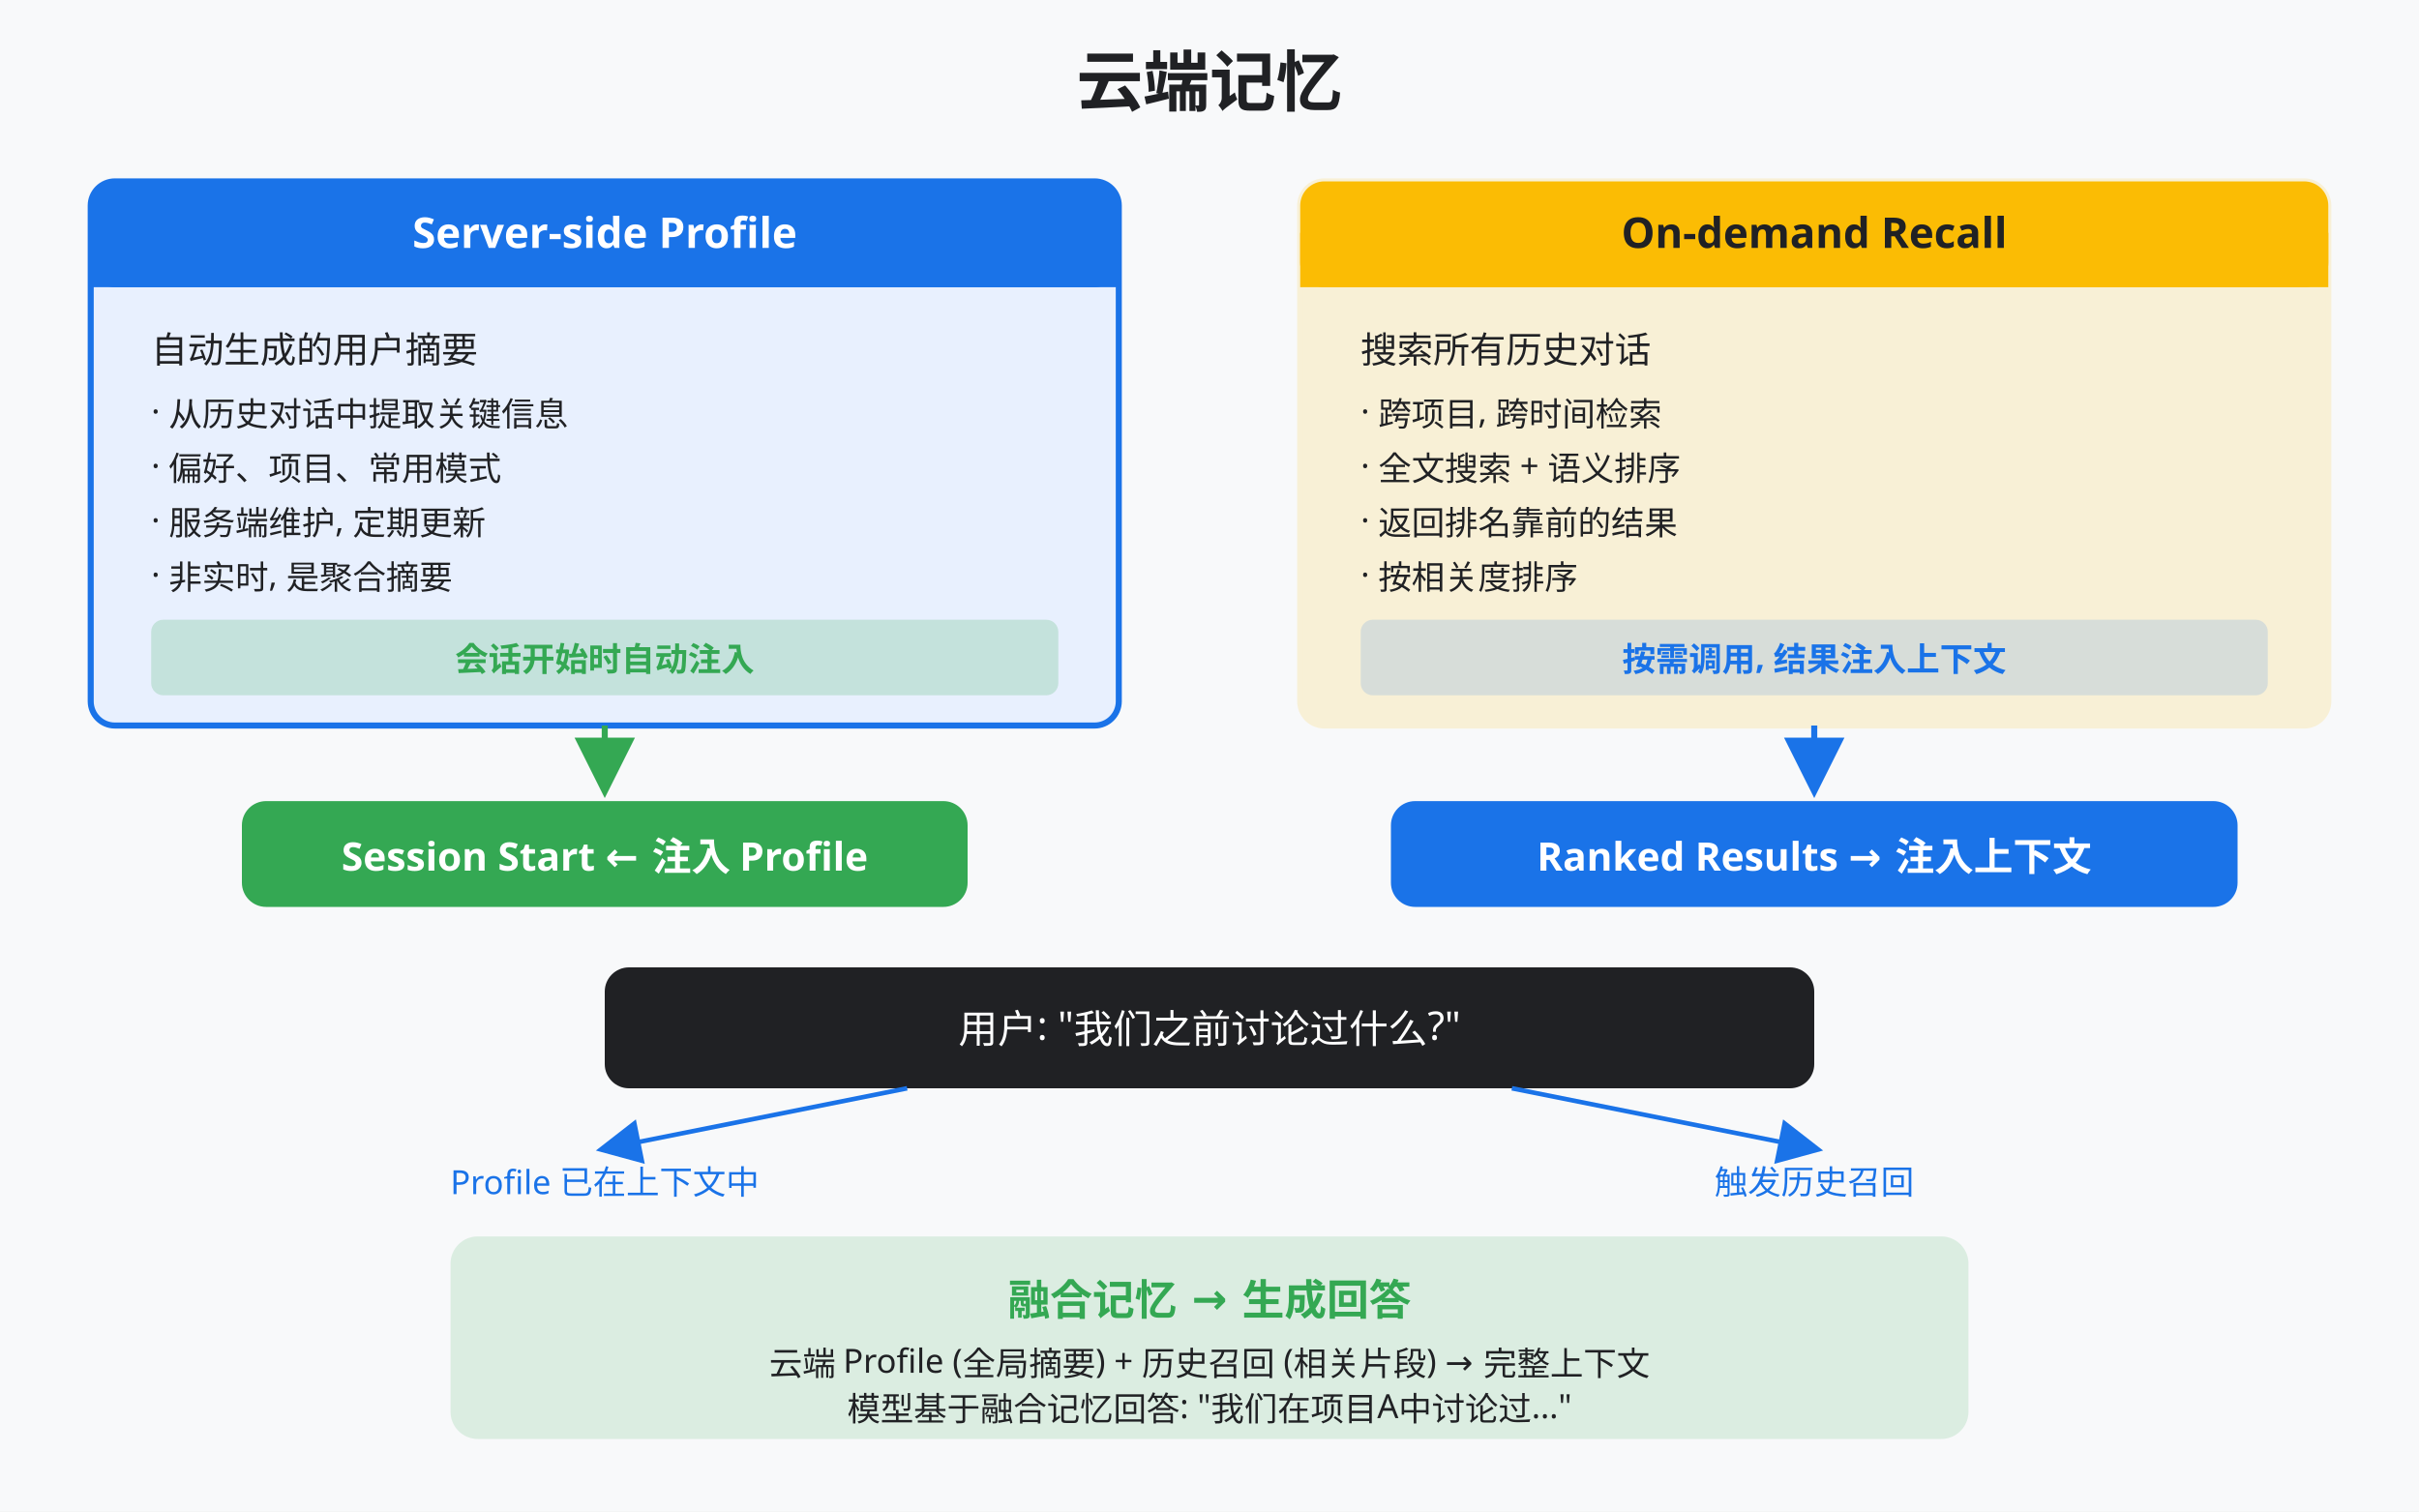
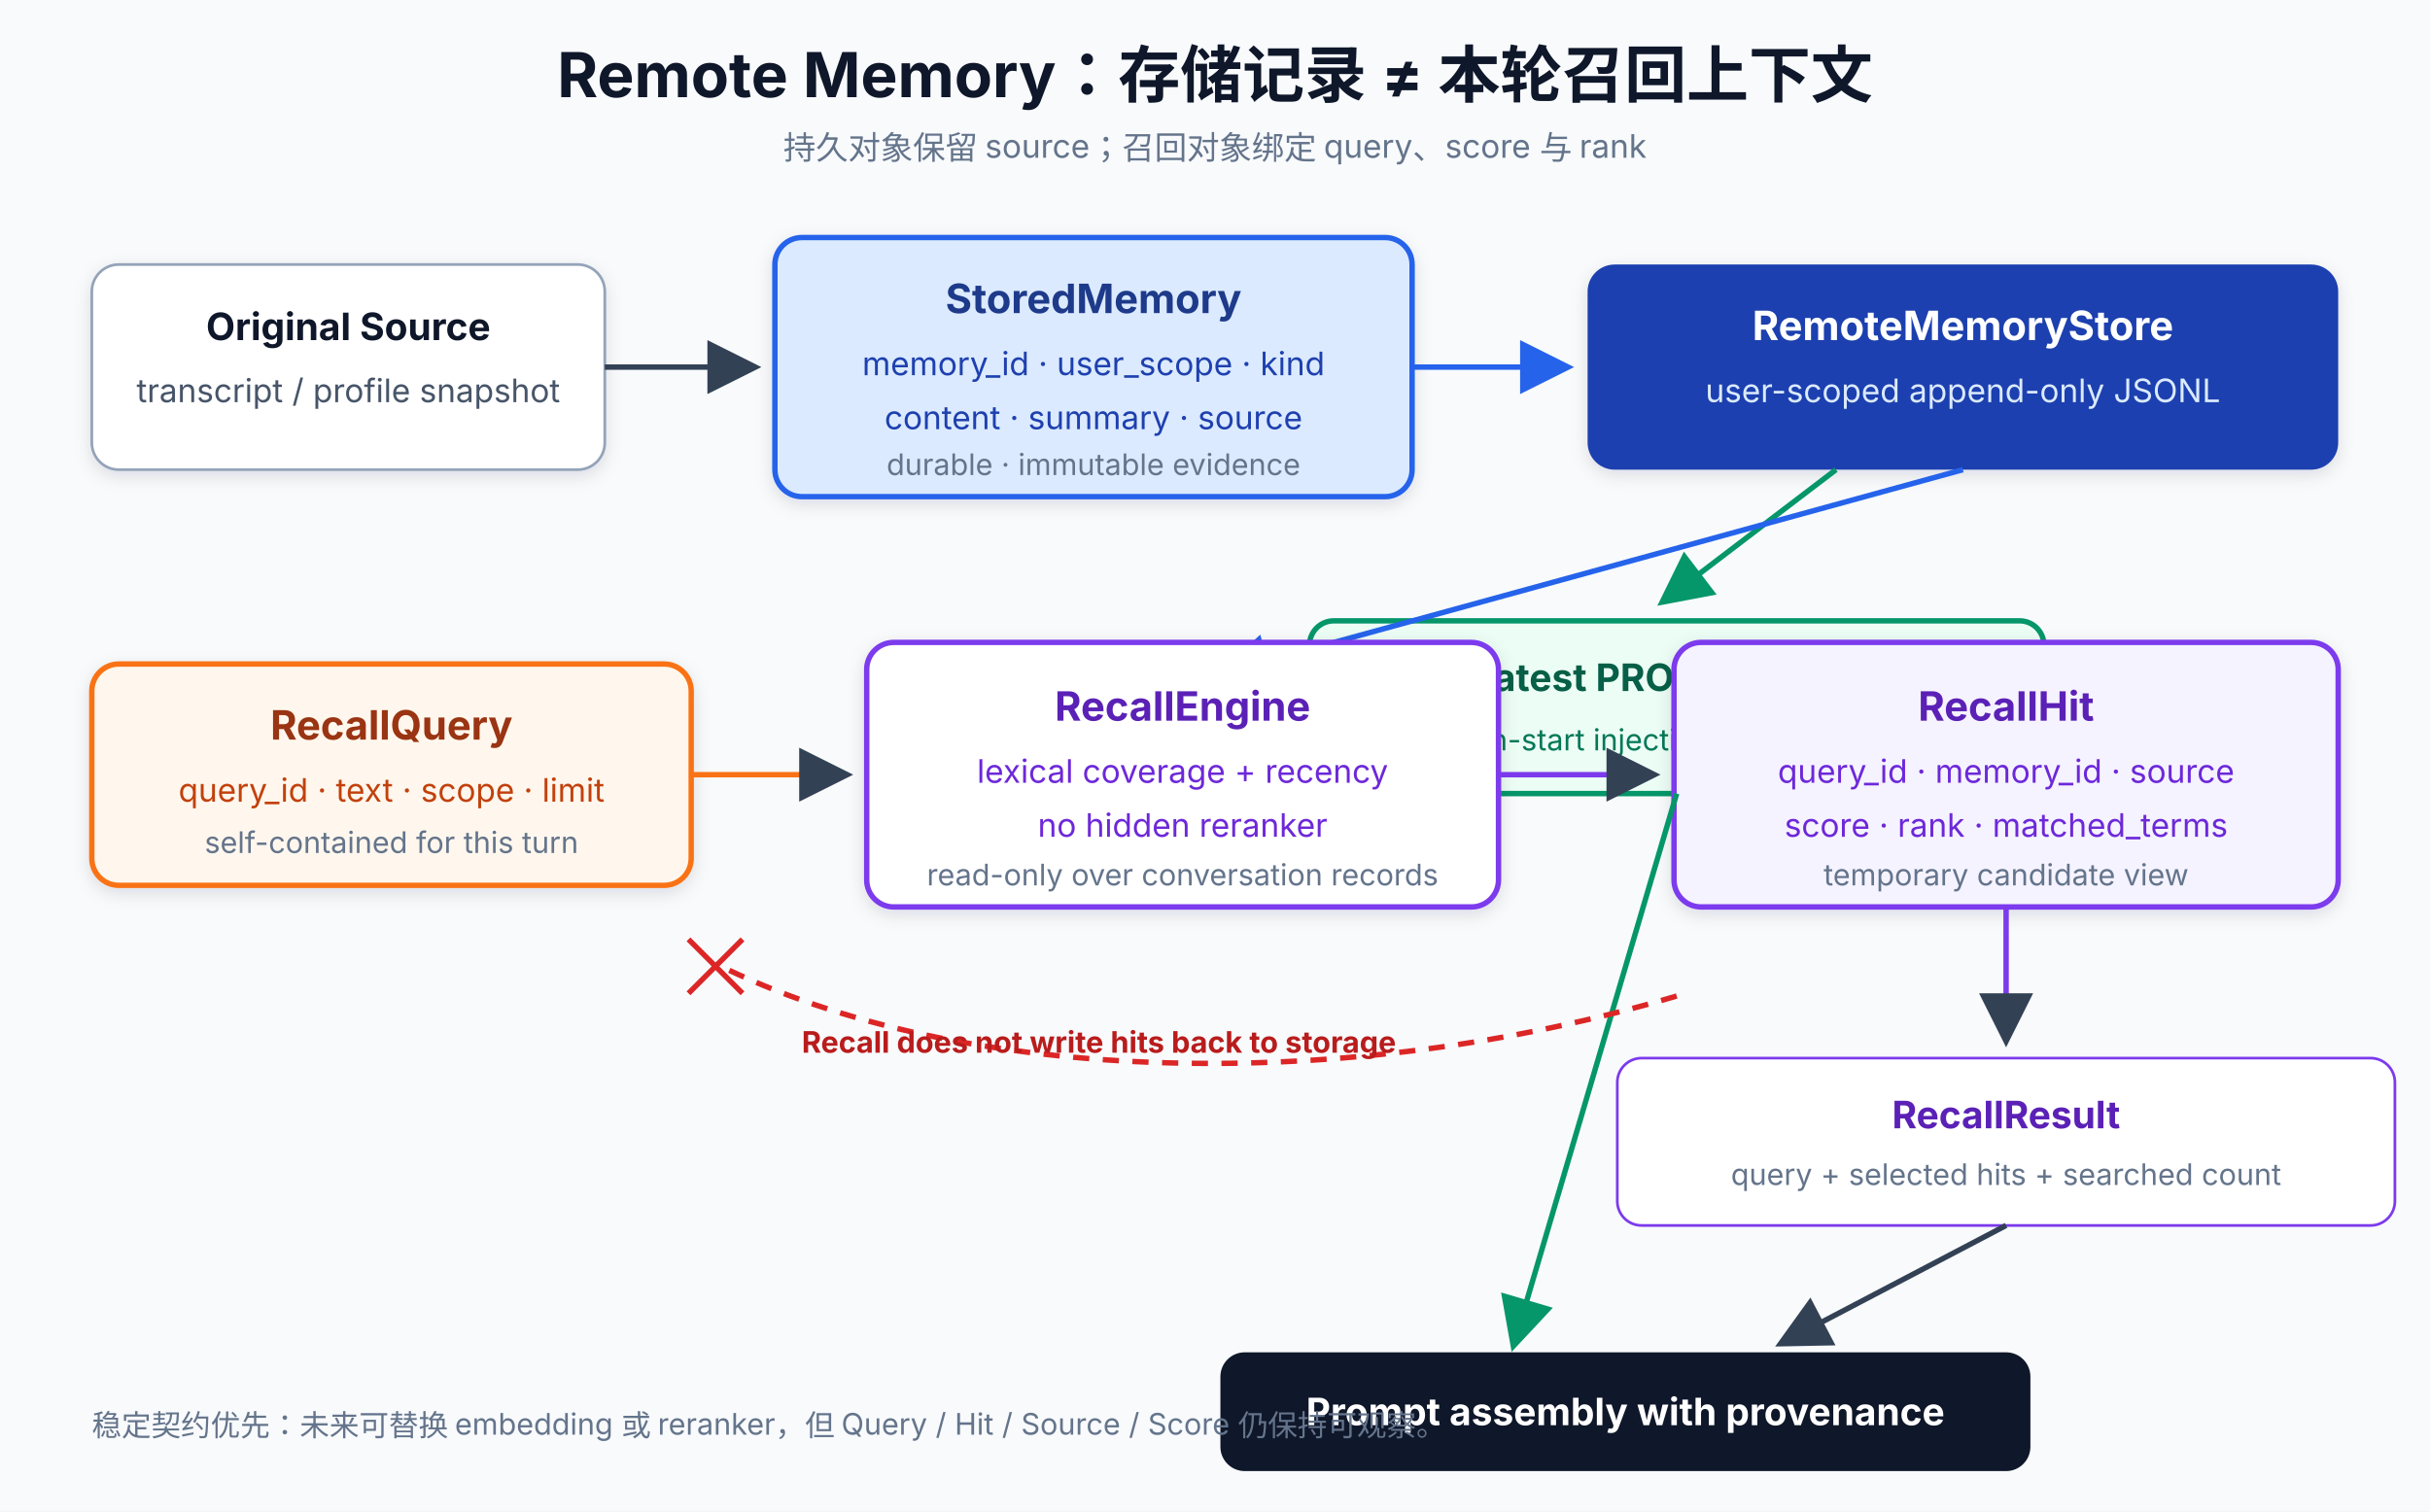
- <svg xmlns="http://www.w3.org/2000/svg" viewBox="0 0 800 500" font-family="sans-serif">
+ <svg xmlns="http://www.w3.org/2000/svg" viewBox="0 0 900 560" font-family="-apple-system, BlinkMacSystemFont, 'Segoe UI', sans-serif">
  <defs>
    <marker id="arrow" markerWidth="10" markerHeight="10" refX="8" refY="5" orient="auto">
-       <path d="M0,0 L10,5 L0,10 z" fill="#202124" />
+       <path d="M0,0 L10,5 L0,10 z" fill="#334155" />
    </marker>
    <marker id="arrowBlue" markerWidth="10" markerHeight="10" refX="8" refY="5" orient="auto">
-       <path d="M0,0 L10,5 L0,10 z" fill="#1a73e8" />
+       <path d="M0,0 L10,5 L0,10 z" fill="#2563eb" />
    </marker>
    <marker id="arrowGreen" markerWidth="10" markerHeight="10" refX="8" refY="5" orient="auto">
-       <path d="M0,0 L10,5 L0,10 z" fill="#34a853" />
+       <path d="M0,0 L10,5 L0,10 z" fill="#059669" />
    </marker>
+     <filter id="shadow" x="-10%" y="-10%" width="120%" height="130%">
+       <feDropShadow dx="0" dy="2" stdDeviation="3" flood-color="#0f172a" flood-opacity="0.12" />
+     </filter>
  </defs>
-   <rect width="800" height="500" fill="#f8f9fa" />
-   <text x="400" y="35" text-anchor="middle" font-size="22" font-weight="bold" fill="#202124">云端记忆</text>
-   <rect x="30" y="60" width="340" height="180" rx="8" fill="#e8f0fe" stroke="#1a73e8" stroke-width="2" />
-   <rect x="30" y="60" width="340" height="35" rx="8" fill="#1a73e8" />
-   <rect x="30" y="77" width="340" height="18" fill="#1a73e8" />
-   <text x="200" y="82" text-anchor="middle" font-size="14" fill="white" font-weight="bold">Server-side Profile</text>
-   <text x="50" y="120" font-size="12" fill="#202124">自动生成的用户摘要</text>
-   <text x="50" y="140" font-size="11" fill="#202124">· 从历史对话中提取关键信息</text>
-   <text x="50" y="158" font-size="11" fill="#202124">· 偏好、项目、常用模式</text>
-   <text x="50" y="176" font-size="11" fill="#202124">· 服务端维护, 定期更新</text>
-   <text x="50" y="194" font-size="11" fill="#202124">· 非实时, 是聚合摘要</text>
-   <rect x="50" y="205" width="300" height="25" rx="4" fill="#34a853" opacity="0.2" />
-   <text x="200" y="222" text-anchor="middle" font-size="11" fill="#34a853" font-weight="bold">会话开始时自动注入</text>
-   <line x1="200" y1="240" x2="200" y2="260" stroke="#34a853" stroke-width="2" marker-end="url(#arrowGreen)" />
-   <rect x="80" y="265" width="240" height="35" rx="8" fill="#34a853" />
-   <text x="200" y="288" text-anchor="middle" font-size="13" fill="white" font-weight="bold">Session Start ← 注入 Profile</text>
-   <rect x="430" y="60" width="340" height="180" rx="8" fill="#fbbc04" opacity="0.15" stroke="#fbbc04" stroke-width="2" />
-   <rect x="430" y="60" width="340" height="35" rx="8" fill="#fbbc04" />
-   <rect x="430" y="77" width="340" height="18" fill="#fbbc04" />
-   <text x="600" y="82" text-anchor="middle" font-size="14" fill="#202124" font-weight="bold">On-demand Recall</text>
-   <text x="450" y="120" font-size="12" fill="#202124">搜索所有历史对话</text>
-   <text x="450" y="140" font-size="11" fill="#202124">· 跨项目, 跨时间检索</text>
-   <text x="450" y="158" font-size="11" fill="#202124">· 全文搜索 + 语义排序</text>
-   <text x="450" y="176" font-size="11" fill="#202124">· 返回排名靠前的结果</text>
-   <text x="450" y="194" font-size="11" fill="#202124">· 按相关度排序</text>
-   <rect x="450" y="205" width="300" height="25" rx="4" fill="#1a73e8" opacity="0.15" />
-   <text x="600" y="222" text-anchor="middle" font-size="11" fill="#1a73e8" font-weight="bold">按需调用, 结果注入上下文</text>
-   <line x1="600" y1="240" x2="600" y2="260" stroke="#1a73e8" stroke-width="2" marker-end="url(#arrowBlue)" />
-   <rect x="460" y="265" width="280" height="35" rx="8" fill="#1a73e8" />
-   <text x="600" y="288" text-anchor="middle" font-size="13" fill="white" font-weight="bold">Ranked Results → 注入上下文</text>
-   <rect x="200" y="320" width="400" height="40" rx="8" fill="#202124" />
-   <text x="400" y="345" text-anchor="middle" font-size="13" fill="white">用户: "我们之前讨论过什么?"</text>
-   <line x1="300" y1="360" x2="200" y2="380" stroke="#1a73e8" stroke-width="1.5" marker-end="url(#arrowBlue)" />
-   <line x1="500" y1="360" x2="600" y2="380" stroke="#1a73e8" stroke-width="1.5" marker-end="url(#arrowBlue)" />
-   <text x="200" y="395" text-anchor="middle" font-size="11" fill="#1a73e8">Profile 已在上下文中</text>
-   <text x="600" y="395" text-anchor="middle" font-size="11" fill="#1a73e8">触发历史召回</text>
-   <rect x="150" y="410" width="500" height="65" rx="8" fill="#34a853" opacity="0.15" stroke="#34a853" stroke-width="2" />
-   <text x="400" y="435" text-anchor="middle" font-size="14" fill="#34a853" font-weight="bold">融合记忆 → 生成回答</text>
-   <text x="400" y="455" text-anchor="middle" font-size="11" fill="#202124">云端 Profile (全局摘要) + 历史召回 (相关片段) → 完整上下文</text>
-   <text x="400" y="470" text-anchor="middle" font-size="11" fill="#202124">模型基于融合记忆回答: "我们在项目A中讨论过..."</text>
+   <rect width="900" height="560" fill="#f8fafc" />
+   <text x="450" y="36" text-anchor="middle" font-size="23" font-weight="700" fill="#0f172a">Remote Memory：存储记录 ≠ 本轮召回上下文</text>
+   <text x="450" y="59" text-anchor="middle" font-size="12" fill="#64748b">持久对象保留 source；召回对象绑定 query、score 与 rank</text>
+   <rect x="34" y="98" width="190" height="76" rx="10" fill="#ffffff" stroke="#94a3b8" filter="url(#shadow)" />
+   <text x="129" y="126" text-anchor="middle" font-size="14" font-weight="700" fill="#0f172a">Original Source</text>
+   <text x="129" y="149" text-anchor="middle" font-size="12" fill="#475569">transcript / profile snapshot</text>
+   <line x1="224" y1="136" x2="278" y2="136" stroke="#334155" stroke-width="2" marker-end="url(#arrow)" />
+   <rect x="287" y="88" width="236" height="96" rx="10" fill="#dbeafe" stroke="#2563eb" stroke-width="2" filter="url(#shadow)" />
+   <text x="405" y="116" text-anchor="middle" font-size="15" font-weight="700" fill="#1e3a8a">StoredMemory</text>
+   <text x="405" y="139" text-anchor="middle" font-size="12" fill="#1e40af">memory_id · user_scope · kind</text>
+   <text x="405" y="159" text-anchor="middle" font-size="12" fill="#1e40af">content · summary · source</text>
+   <text x="405" y="176" text-anchor="middle" font-size="11" fill="#64748b">durable · immutable evidence</text>
+   <line x1="523" y1="136" x2="579" y2="136" stroke="#2563eb" stroke-width="2" marker-end="url(#arrowBlue)" />
+   <rect x="588" y="98" width="278" height="76" rx="10" fill="#1e40af" filter="url(#shadow)" />
+   <text x="727" y="126" text-anchor="middle" font-size="15" font-weight="700" fill="#ffffff">RemoteMemoryStore</text>
+   <text x="727" y="149" text-anchor="middle" font-size="12" fill="#dbeafe">user-scoped append-only JSONL</text>
+   <line x1="680" y1="174" x2="617" y2="222" stroke="#059669" stroke-width="2" marker-end="url(#arrowGreen)" />
+   <rect x="485" y="230" width="272" height="64" rx="9" fill="#ecfdf5" stroke="#059669" stroke-width="2" />
+   <text x="621" y="256" text-anchor="middle" font-size="14" font-weight="700" fill="#065f46">Latest PROFILE record</text>
+   <text x="621" y="278" text-anchor="middle" font-size="11" fill="#047857">session-start injection with provenance</text>
+   <rect x="34" y="246" width="222" height="82" rx="10" fill="#fff7ed" stroke="#f97316" stroke-width="2" filter="url(#shadow)" />
+   <text x="145" y="274" text-anchor="middle" font-size="15" font-weight="700" fill="#9a3412">RecallQuery</text>
+   <text x="145" y="297" text-anchor="middle" font-size="12" fill="#c2410c">query_id · text · scope · limit</text>
+   <text x="145" y="316" text-anchor="middle" font-size="11" fill="#64748b">self-contained for this turn</text>
+   <line x1="256" y1="287" x2="312" y2="287" stroke="#f97316" stroke-width="2" marker-end="url(#arrow)" />
+   <line x1="727" y1="174" x2="454" y2="249" stroke="#2563eb" stroke-width="2" marker-end="url(#arrowBlue)" />
+   <rect x="321" y="238" width="234" height="98" rx="10" fill="#ffffff" stroke="#7c3aed" stroke-width="2" filter="url(#shadow)" />
+   <text x="438" y="267" text-anchor="middle" font-size="15" font-weight="700" fill="#5b21b6">RecallEngine</text>
+   <text x="438" y="290" text-anchor="middle" font-size="12" fill="#6d28d9">lexical coverage + recency</text>
+   <text x="438" y="310" text-anchor="middle" font-size="12" fill="#6d28d9">no hidden reranker</text>
+   <text x="438" y="328" text-anchor="middle" font-size="11" fill="#64748b">read-only over conversation records</text>
+   <line x1="555" y1="287" x2="611" y2="287" stroke="#7c3aed" stroke-width="2" marker-end="url(#arrow)" />
+   <rect x="620" y="238" width="246" height="98" rx="10" fill="#f5f3ff" stroke="#7c3aed" stroke-width="2" filter="url(#shadow)" />
+   <text x="743" y="267" text-anchor="middle" font-size="15" font-weight="700" fill="#5b21b6">RecallHit</text>
+   <text x="743" y="290" text-anchor="middle" font-size="12" fill="#6d28d9">query_id · memory_id · source</text>
+   <text x="743" y="310" text-anchor="middle" font-size="12" fill="#6d28d9">score · rank · matched_terms</text>
+   <text x="743" y="328" text-anchor="middle" font-size="11" fill="#64748b">temporary candidate view</text>
+   <line x1="743" y1="336" x2="743" y2="384" stroke="#7c3aed" stroke-width="2" marker-end="url(#arrow)" />
+   <rect x="599" y="392" width="288" height="62" rx="9" fill="#ffffff" stroke="#7c3aed" />
+   <text x="743" y="418" text-anchor="middle" font-size="14" font-weight="700" fill="#5b21b6">RecallResult</text>
+   <text x="743" y="439" text-anchor="middle" font-size="11" fill="#64748b">query + selected hits + searched count</text>
+   <line x1="743" y1="454" x2="661" y2="497" stroke="#334155" stroke-width="2" marker-end="url(#arrow)" />
+   <line x1="621" y1="294" x2="561" y2="497" stroke="#059669" stroke-width="2" marker-end="url(#arrowGreen)" />
+   <rect x="452" y="501" width="300" height="44" rx="9" fill="#0f172a" />
+   <text x="602" y="528" text-anchor="middle" font-size="14" font-weight="700" fill="#ffffff">Prompt assembly with provenance</text>
+   <path d="M 621 369 C 500 405, 357 403, 265 357" fill="none" stroke="#dc2626" stroke-width="2" stroke-dasharray="6 5" />
+   <line x1="255" y1="348" x2="275" y2="368" stroke="#dc2626" stroke-width="2" />
+   <line x1="275" y1="348" x2="255" y2="368" stroke="#dc2626" stroke-width="2" />
+   <text x="407" y="390" text-anchor="middle" font-size="11" font-weight="700" fill="#b91c1c">Recall does not write hits back to storage</text>
+   <text x="34" y="532" font-size="11" fill="#64748b">稳定契约优先：未来可替换 embedding 或 reranker，但 Query / Hit / Source / Score 仍保持可观察。</text>
</svg>
